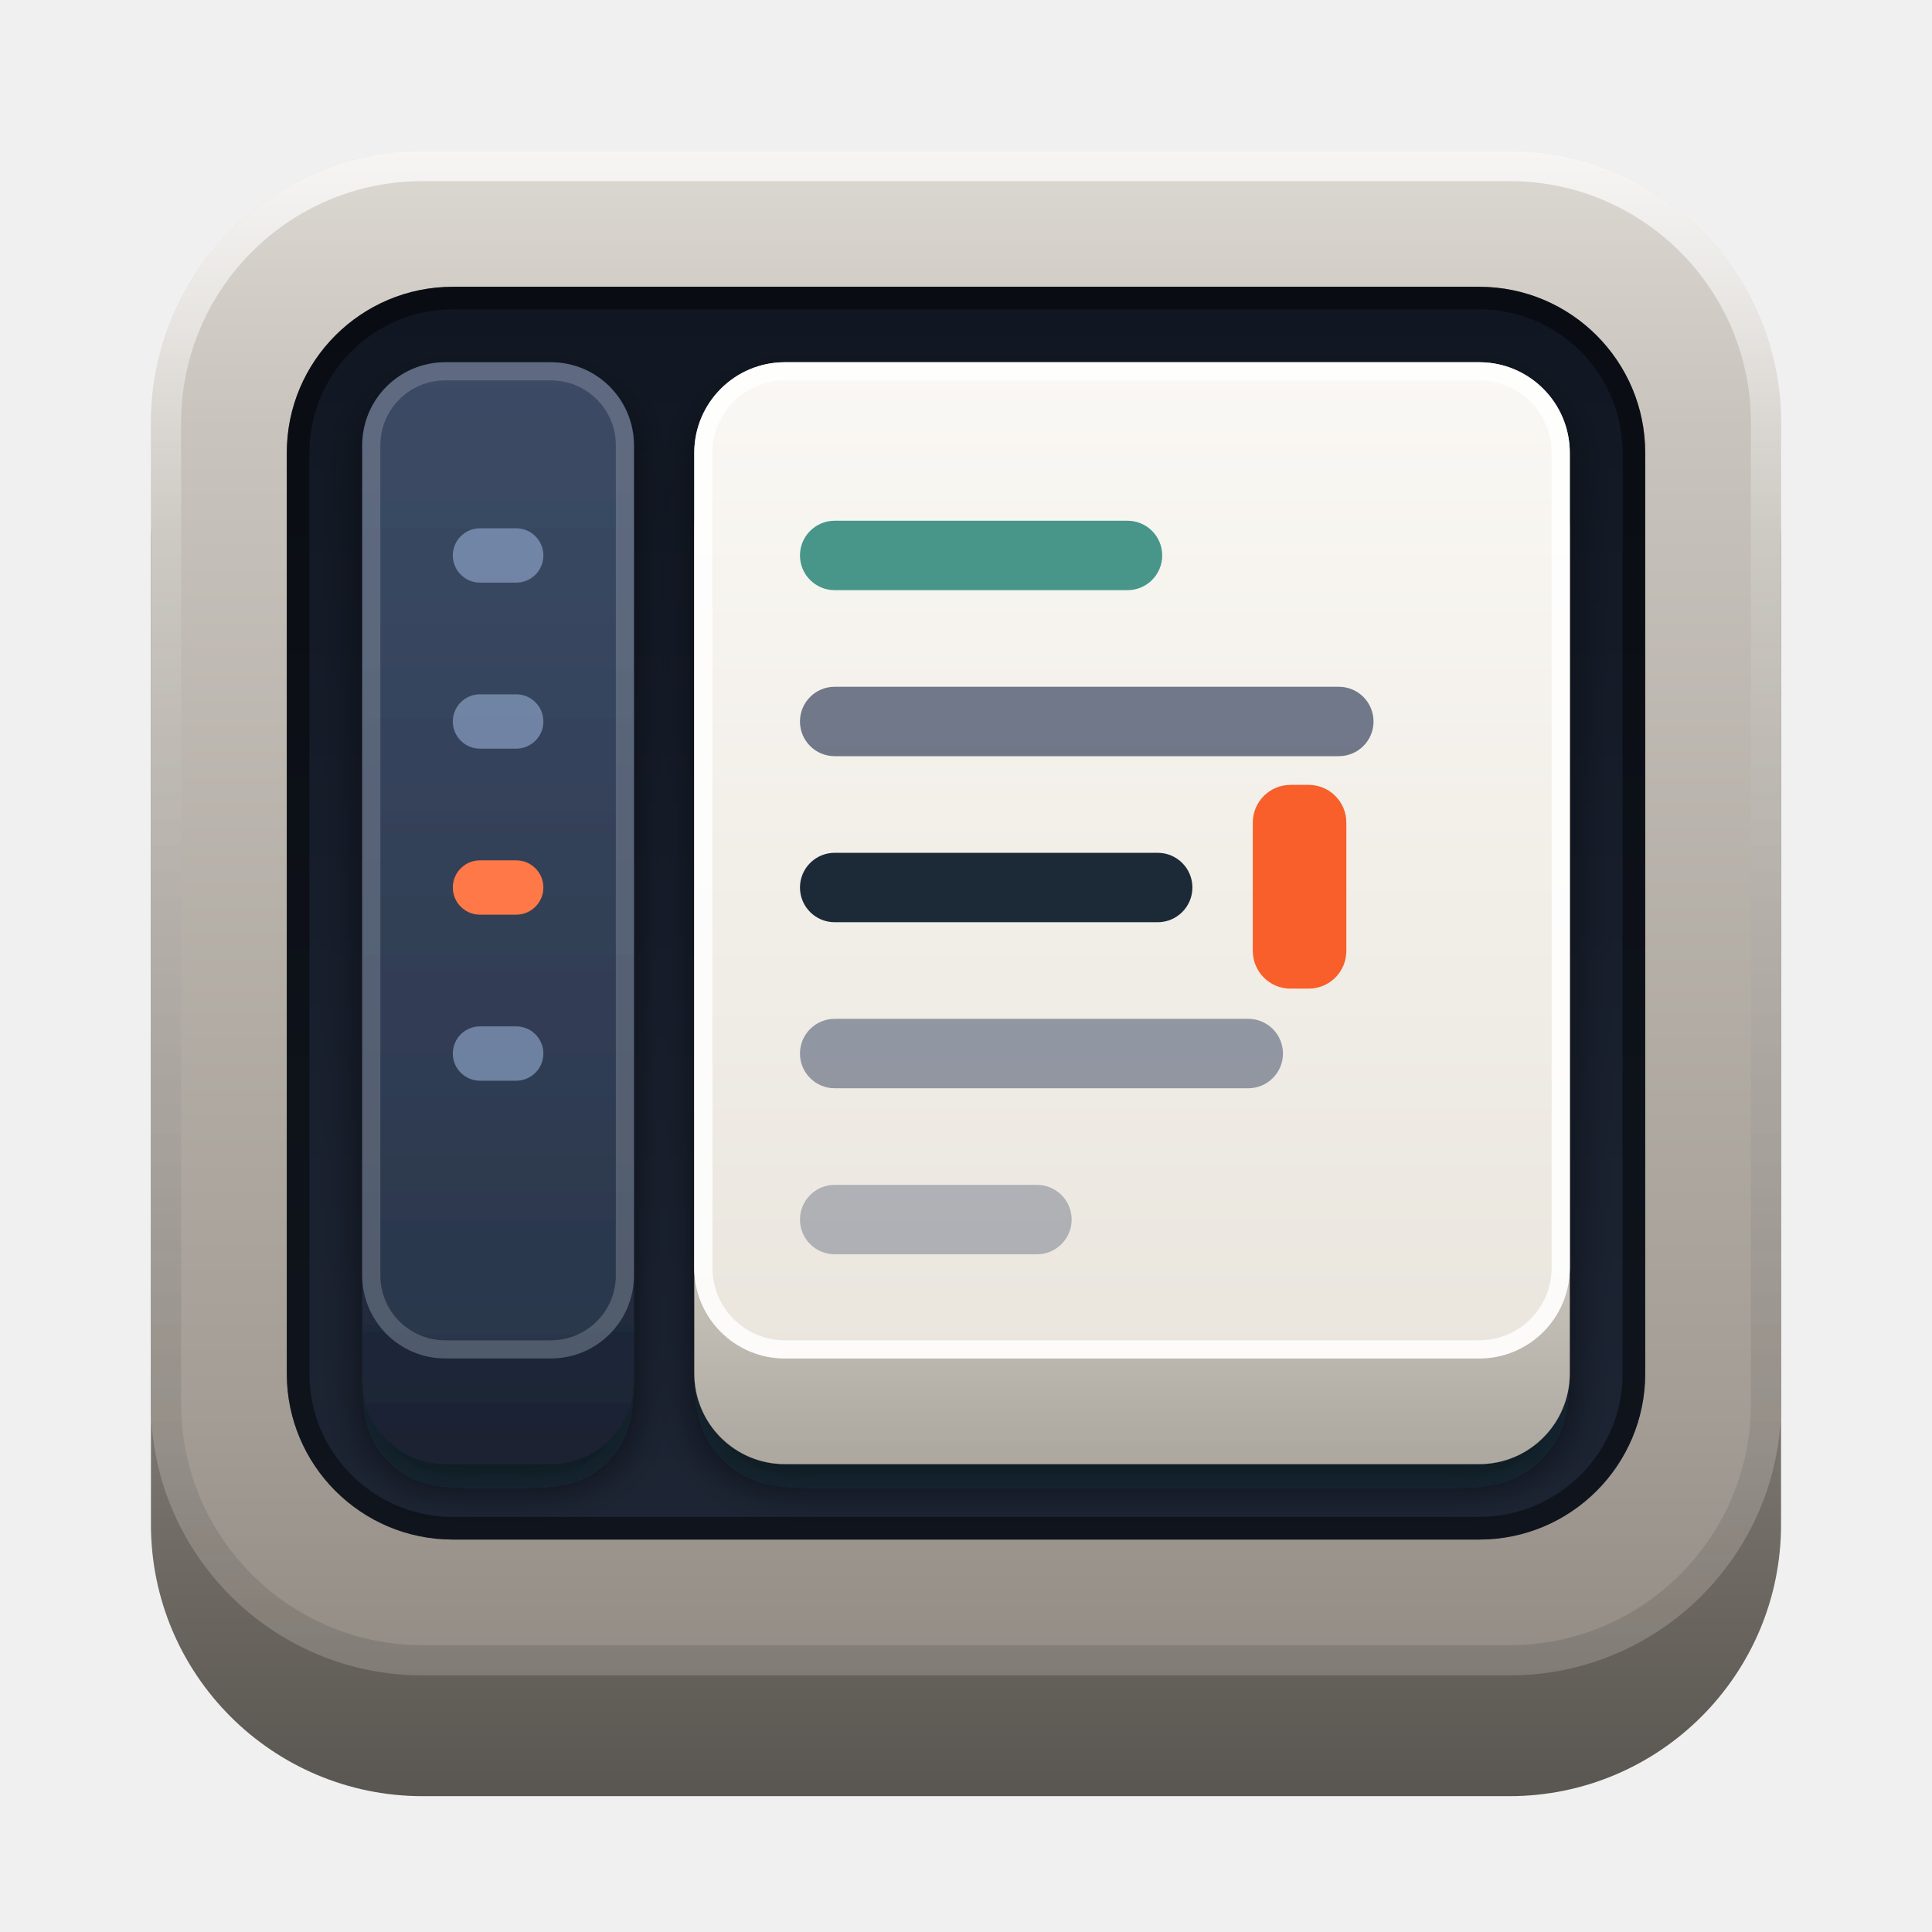
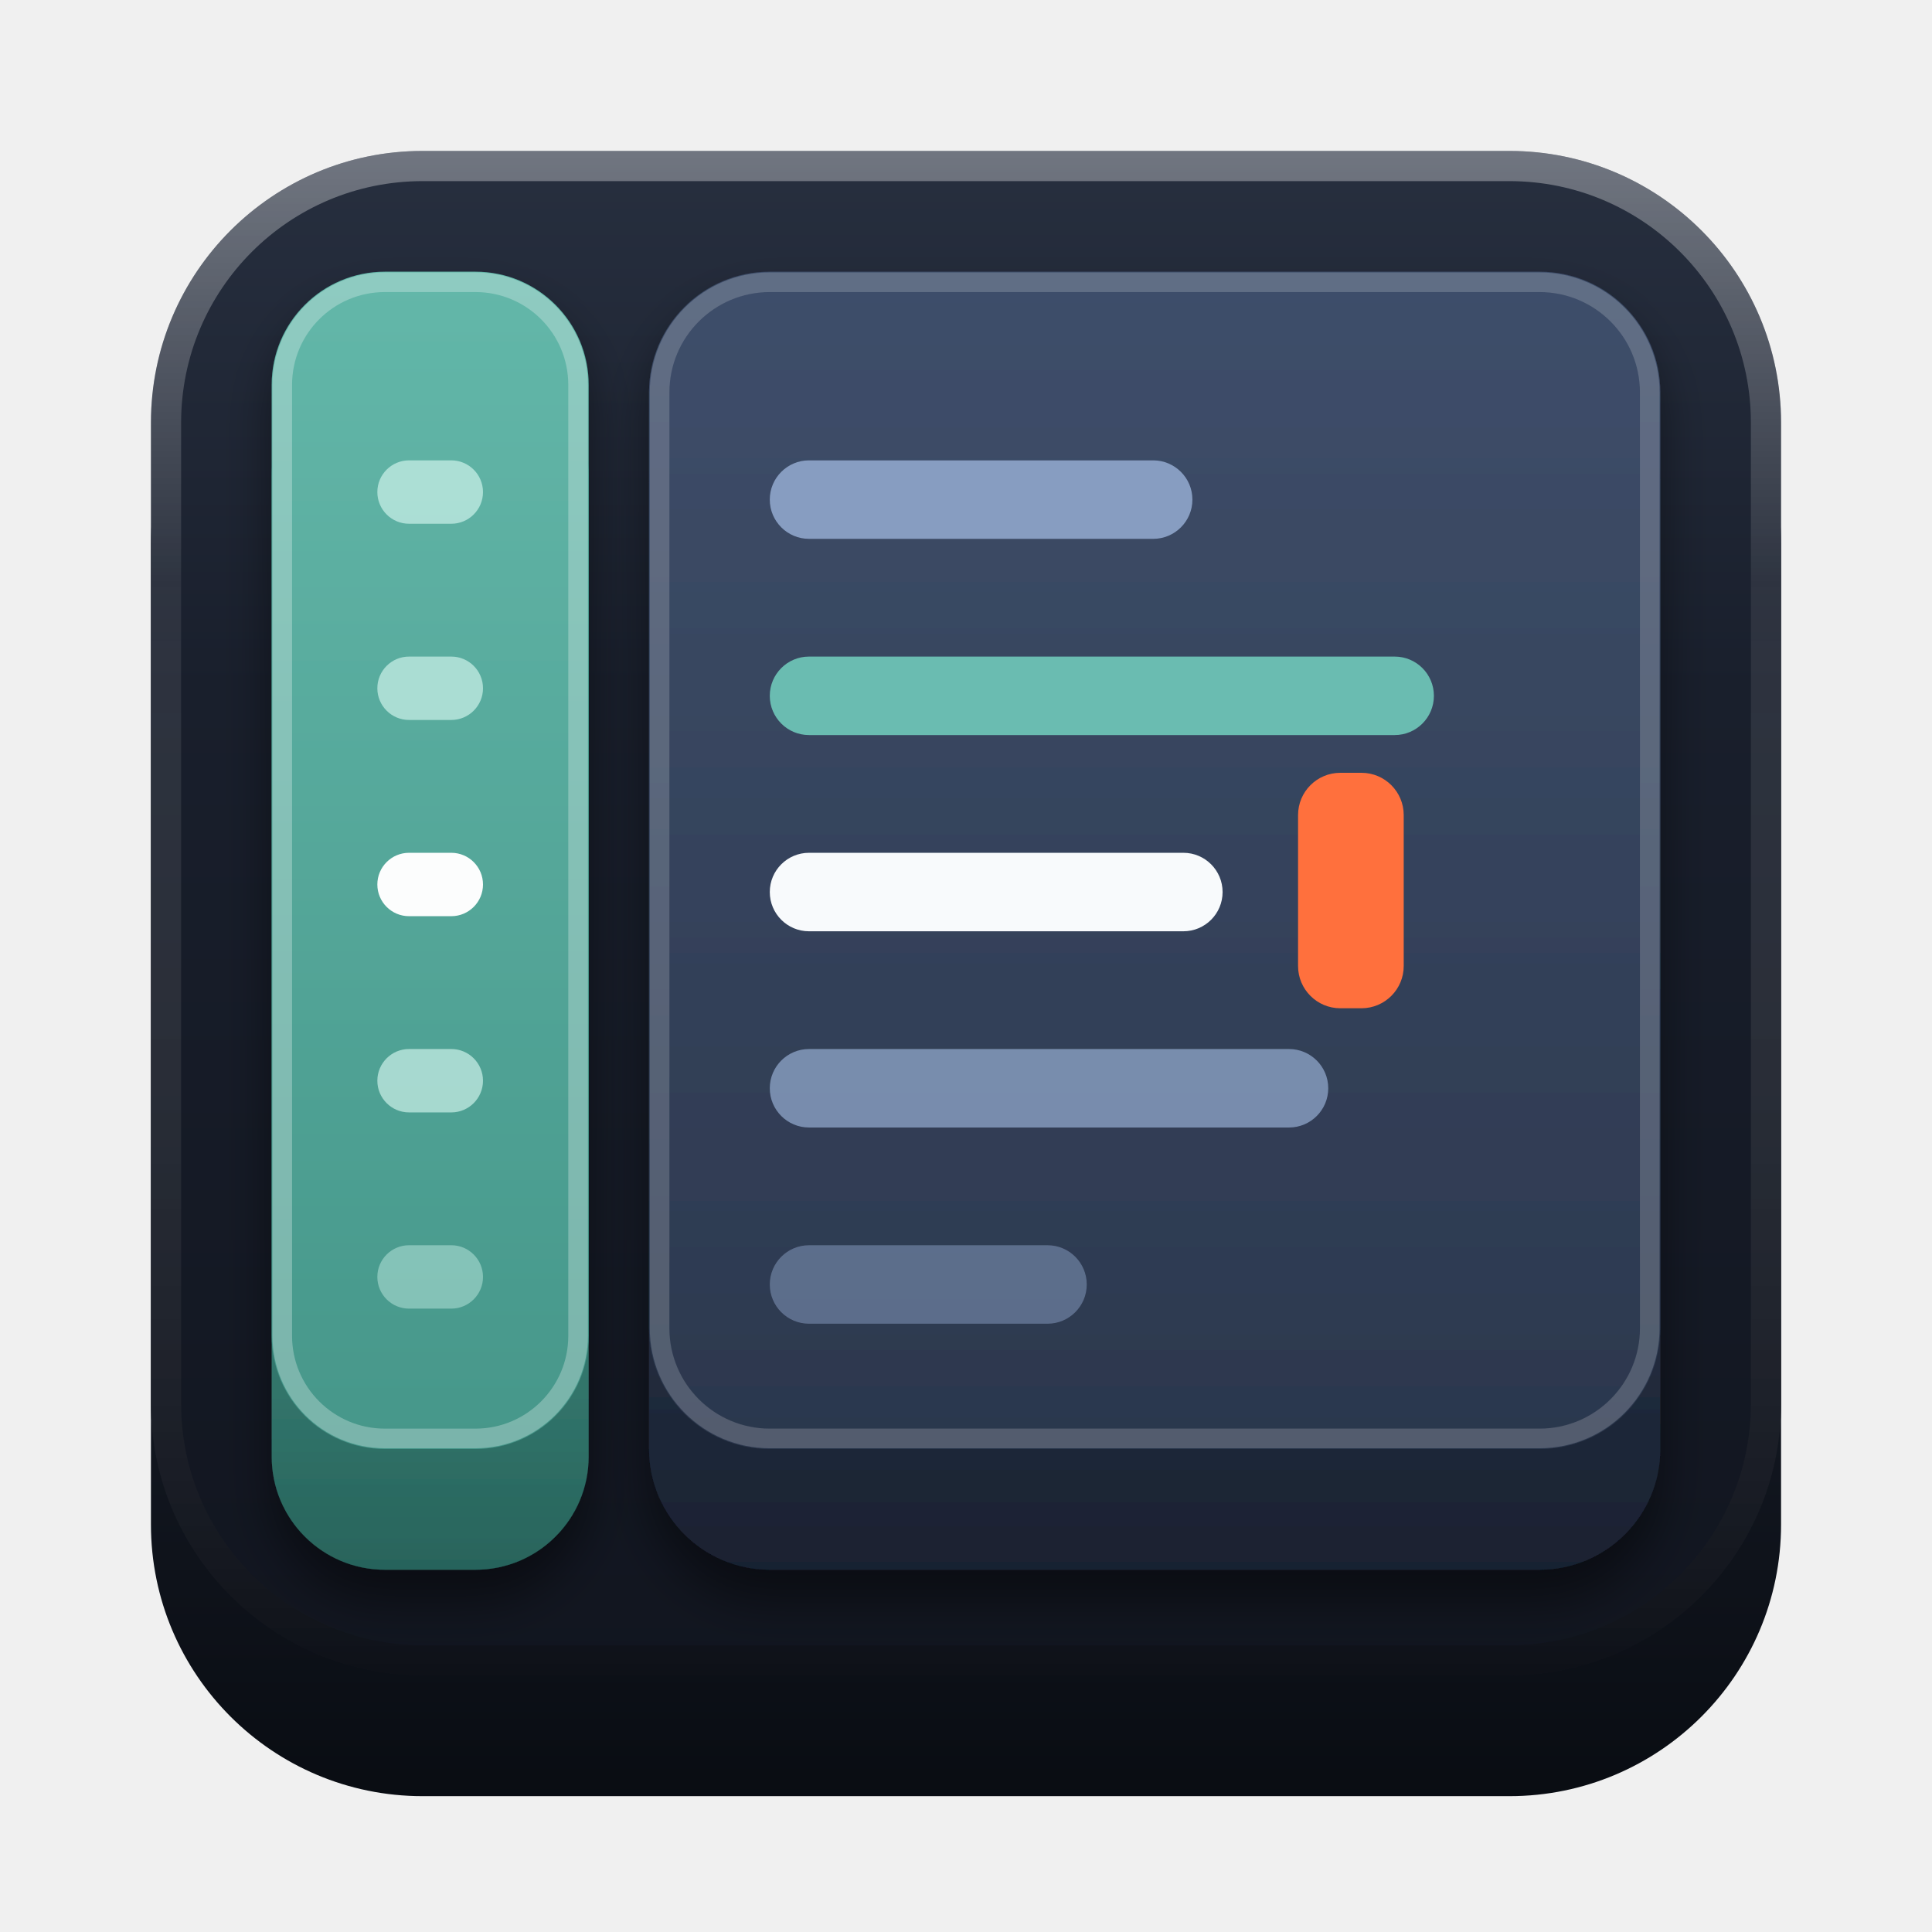
<svg xmlns="http://www.w3.org/2000/svg" role="img" aria-label="ceditor" width="128" height="128" viewBox="0 0 128 128">
  <defs>
-     <linearGradient id="deck-side" x1="64" y1="84" x2="64" y2="120" gradientUnits="userSpaceOnUse">
-       <stop offset="0%" stop-color="#8A847D" />
-       <stop offset="55%" stop-color="#6E6963" />
-       <stop offset="100%" stop-color="#58544F" />
+     <linearGradient id="dark-side" x1="64" y1="88" x2="64" y2="120" gradientUnits="userSpaceOnUse">
+       <stop offset="0%" stop-color="#141923" />
+       <stop offset="100%" stop-color="#090C12" />
    </linearGradient>
-     <linearGradient id="deck-face" x1="64" y1="10" x2="64" y2="112" gradientUnits="userSpaceOnUse">
-       <stop offset="0%" stop-color="#DCD8D2" />
-       <stop offset="18%" stop-color="#C8C3BC" />
-       <stop offset="82%" stop-color="#A39D95" />
-       <stop offset="100%" stop-color="#918B83" />
+     <linearGradient id="dark-face" x1="64" y1="10" x2="64" y2="112" gradientUnits="userSpaceOnUse">
+       <stop offset="0%" stop-color="#272F3F" />
+       <stop offset="35%" stop-color="#191F2C" />
+       <stop offset="100%" stop-color="#11151F" />
    </linearGradient>
-     <linearGradient id="deck-rim" x1="64" y1="10" x2="64" y2="112" gradientUnits="userSpaceOnUse">
-       <stop offset="0%" stop-color="#FFFFFF" stop-opacity="0.75" />
-       <stop offset="25%" stop-color="#FFFFFF" stop-opacity="0.15" />
-       <stop offset="100%" stop-color="#000000" stop-opacity="0.12" />
+     <linearGradient id="dark-rim" x1="64" y1="10" x2="64" y2="112" gradientUnits="userSpaceOnUse">
+       <stop offset="0%" stop-color="#FFFFFF" stop-opacity="0.34" />
+       <stop offset="28%" stop-color="#FFFFFF" stop-opacity="0.08" />
+       <stop offset="100%" stop-color="#000000" stop-opacity="0.25" />
    </linearGradient>
-     <linearGradient id="bay-bg" x1="64" y1="20" x2="64" y2="100" gradientUnits="userSpaceOnUse">
-       <stop offset="0%" stop-color="#111722" />
-       <stop offset="100%" stop-color="#1D2534" />
+     <linearGradient id="teal-side" x1="0" y1="88" x2="0" y2="108" gradientUnits="userSpaceOnUse">
+       <stop offset="0%" stop-color="#347A70" />
+       <stop offset="100%" stop-color="#255E56" />
    </linearGradient>
-     <linearGradient id="slate-side" x1="0" y1="84" x2="0" y2="96" gradientUnits="userSpaceOnUse">
+     <linearGradient id="teal-top" x1="0" y1="16" x2="0" y2="98" gradientUnits="userSpaceOnUse">
+       <stop offset="0%" stop-color="#64B8AA" />
+       <stop offset="100%" stop-color="#459689" />
+     </linearGradient>
+     <linearGradient id="slate-side" x1="0" y1="88" x2="0" y2="108" gradientUnits="userSpaceOnUse">
      <stop offset="0%" stop-color="#222C3E" />
-       <stop offset="100%" stop-color="#1A2232" />
+       <stop offset="100%" stop-color="#171F2E" />
    </linearGradient>
-     <linearGradient id="slate-top" x1="0" y1="24" x2="0" y2="90" gradientUnits="userSpaceOnUse">
-       <stop offset="0%" stop-color="#3C4B66" />
-       <stop offset="100%" stop-color="#2A364B" />
-     </linearGradient>
-     <linearGradient id="teal-side" x1="0" y1="84" x2="0" y2="96" gradientUnits="userSpaceOnUse">
-       <stop offset="0%" stop-color="#357A70" />
-       <stop offset="100%" stop-color="#28635A" />
-     </linearGradient>
-     <linearGradient id="teal-top" x1="0" y1="24" x2="0" y2="90" gradientUnits="userSpaceOnUse">
-       <stop offset="0%" stop-color="#60B2A4" />
-       <stop offset="100%" stop-color="#469689" />
-     </linearGradient>
-     <linearGradient id="coral-side" x1="0" y1="84" x2="0" y2="96" gradientUnits="userSpaceOnUse">
-       <stop offset="0%" stop-color="#C84418" />
-       <stop offset="100%" stop-color="#A83510" />
-     </linearGradient>
-     <linearGradient id="coral-top" x1="0" y1="24" x2="0" y2="90" gradientUnits="userSpaceOnUse">
-       <stop offset="0%" stop-color="#FF7847" />
-       <stop offset="45%" stop-color="#F85F2A" />
-       <stop offset="100%" stop-color="#E64F1E" />
-     </linearGradient>
-     <linearGradient id="ivory-side" x1="0" y1="84" x2="0" y2="96" gradientUnits="userSpaceOnUse">
-       <stop offset="0%" stop-color="#C8C4BC" />
-       <stop offset="100%" stop-color="#AEA9A0" />
-     </linearGradient>
-     <linearGradient id="ivory-top" x1="0" y1="24" x2="0" y2="90" gradientUnits="userSpaceOnUse">
-       <stop offset="0%" stop-color="#FAF8F4" />
-       <stop offset="100%" stop-color="#EAE6DE" />
+     <linearGradient id="slate-top" x1="0" y1="16" x2="0" y2="98" gradientUnits="userSpaceOnUse">
+       <stop offset="0%" stop-color="#3F4F6B" />
+       <stop offset="100%" stop-color="#2B374D" />
    </linearGradient>
    <filter id="key-sh" x="-15%" y="-10%" width="130%" height="125%">
-       <feDropShadow dx="0" dy="1.6" stdDeviation="1.4" flood-color="#05080F" flood-opacity="0.55" />
+       <feDropShadow dx="0" dy="2.0" stdDeviation="1.6" flood-color="#05080F" flood-opacity="0.45" />
    </filter>
  </defs>
-   <rect x="10" y="18" width="108" height="101" rx="18" fill="url(#deck-side)" />
-   <rect x="10" y="10" width="108" height="101" rx="18" fill="url(#deck-face)" />
-   <rect x="11" y="11" width="106" height="99" rx="17" fill="none" stroke="url(#deck-rim)" stroke-width="2" />
-   <rect x="19" y="19" width="90" height="83" rx="11" fill="url(#bay-bg)" />
-   <rect x="19.75" y="19.75" width="88.5" height="81.5" rx="10.25" fill="none" stroke="#000000" stroke-opacity="0.45" stroke-width="1.5" />
+   <rect x="10" y="18" width="108" height="101" rx="18" fill="url(#dark-side)" />
+   <rect x="10" y="10" width="108" height="101" rx="18" fill="url(#dark-face)" />
+   <rect x="11" y="11" width="106" height="99" rx="17" fill="none" stroke="url(#dark-rim)" stroke-width="2" />
  <g filter="url(#key-sh)">
-     <rect x="24" y="29" width="18" height="68" rx="5.5" fill="url(#slate-side)" />
-     <rect x="24" y="24" width="18" height="66" rx="5.5" fill="url(#slate-top)" />
-     <rect x="24.6" y="24.6" width="16.8" height="64.8" rx="4.9" fill="none" stroke="#FFFFFF" stroke-opacity="0.18" stroke-width="1.2" />
-     <rect x="30" y="35" width="6" height="3.6" rx="1.8" fill="#8FA6CB" opacity="0.65" />
-     <rect x="30" y="46" width="6" height="3.6" rx="1.8" fill="#8FA6CB" opacity="0.65" />
-     <rect x="30" y="57" width="6" height="3.6" rx="1.8" fill="#FF7847" />
-     <rect x="30" y="68" width="6" height="3.6" rx="1.8" fill="#8FA6CB" opacity="0.65" />
+     <rect x="18" y="24" width="21" height="80" rx="7.5" fill="url(#teal-side)" />
+     <rect x="18" y="18" width="21" height="78" rx="7.5" fill="url(#teal-top)" />
+     <rect x="18.7" y="18.7" width="19.6" height="76.6" rx="6.8" fill="none" stroke="#FFFFFF" stroke-opacity="0.28" stroke-width="1.3" />
+     <rect x="25" y="30.5" width="7" height="4.2" rx="2.1" fill="#D5F7F0" opacity="0.65" />
+     <rect x="25" y="43.5" width="7" height="4.2" rx="2.1" fill="#D5F7F0" opacity="0.65" />
+     <rect x="25" y="56.5" width="7" height="4.2" rx="2.1" fill="#FFFFFF" opacity="0.98" />
+     <rect x="25" y="69.5" width="7" height="4.2" rx="2.1" fill="#D5F7F0" opacity="0.65" />
+     <rect x="25" y="82.5" width="7" height="4.2" rx="2.1" fill="#D5F7F0" opacity="0.42" />
  </g>
  <g filter="url(#key-sh)">
-     <rect x="46" y="29" width="58" height="68" rx="6" fill="url(#ivory-side)" />
-     <rect x="46" y="24" width="58" height="66" rx="6" fill="url(#ivory-top)" />
-     <rect x="46.6" y="24.6" width="56.8" height="64.8" rx="5.4" fill="none" stroke="#FFFFFF" stroke-opacity="0.85" stroke-width="1.2" />
-     <rect x="53" y="34.5" width="24" height="4.6" rx="2.3" fill="#469689" />
-     <rect x="53" y="45.5" width="38" height="4.6" rx="2.3" fill="#3B4963" opacity="0.72" />
-     <rect x="53" y="56.5" width="26" height="4.6" rx="2.3" fill="#1F2937" />
-     <rect x="83" y="52.0" width="6.2" height="13.5" rx="2.5" fill="#F85F2A" />
-     <rect x="53" y="67.5" width="32" height="4.6" rx="2.3" fill="#3B4963" opacity="0.52" />
-     <rect x="53" y="78.5" width="18" height="4.6" rx="2.3" fill="#3B4963" opacity="0.35" />
+     <rect x="43" y="24" width="67" height="80" rx="8" fill="url(#slate-side)" />
+     <rect x="43" y="18" width="67" height="78" rx="8" fill="url(#slate-top)" />
+     <rect x="43.7" y="18.7" width="65.6" height="76.6" rx="7.3" fill="none" stroke="#FFFFFF" stroke-opacity="0.18" stroke-width="1.3" />
+     <rect x="51" y="30.5" width="28" height="5.2" rx="2.6" fill="#93AACF" opacity="0.86" />
+     <rect x="51" y="43.5" width="44" height="5.2" rx="2.6" fill="#6EC4B6" opacity="0.94" />
+     <rect x="51" y="56.5" width="30" height="5.2" rx="2.6" fill="#F8FAFC" />
+     <rect x="86" y="51.2" width="7.0" height="15.6" rx="2.8" fill="#FF6F3C" />
+     <rect x="51" y="69.5" width="37" height="5.2" rx="2.6" fill="#93AACF" opacity="0.72" />
+     <rect x="51" y="82.5" width="21" height="5.2" rx="2.6" fill="#93AACF" opacity="0.46" />
  </g>
</svg>
